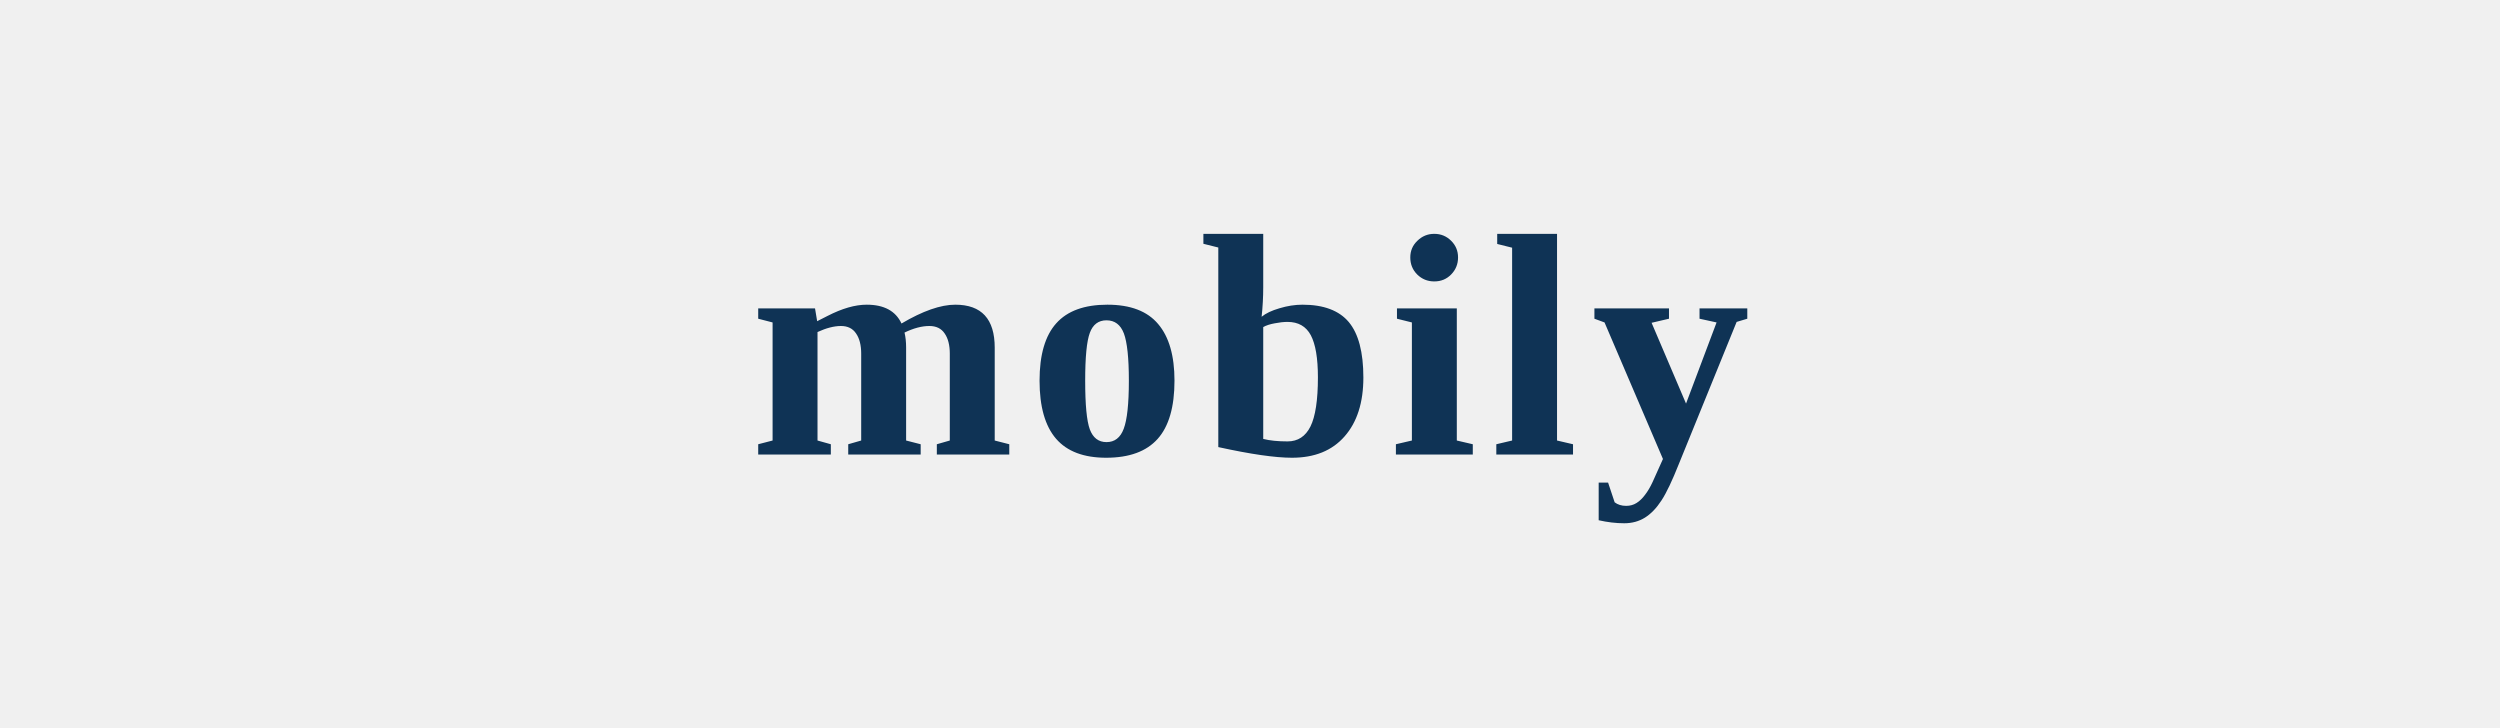
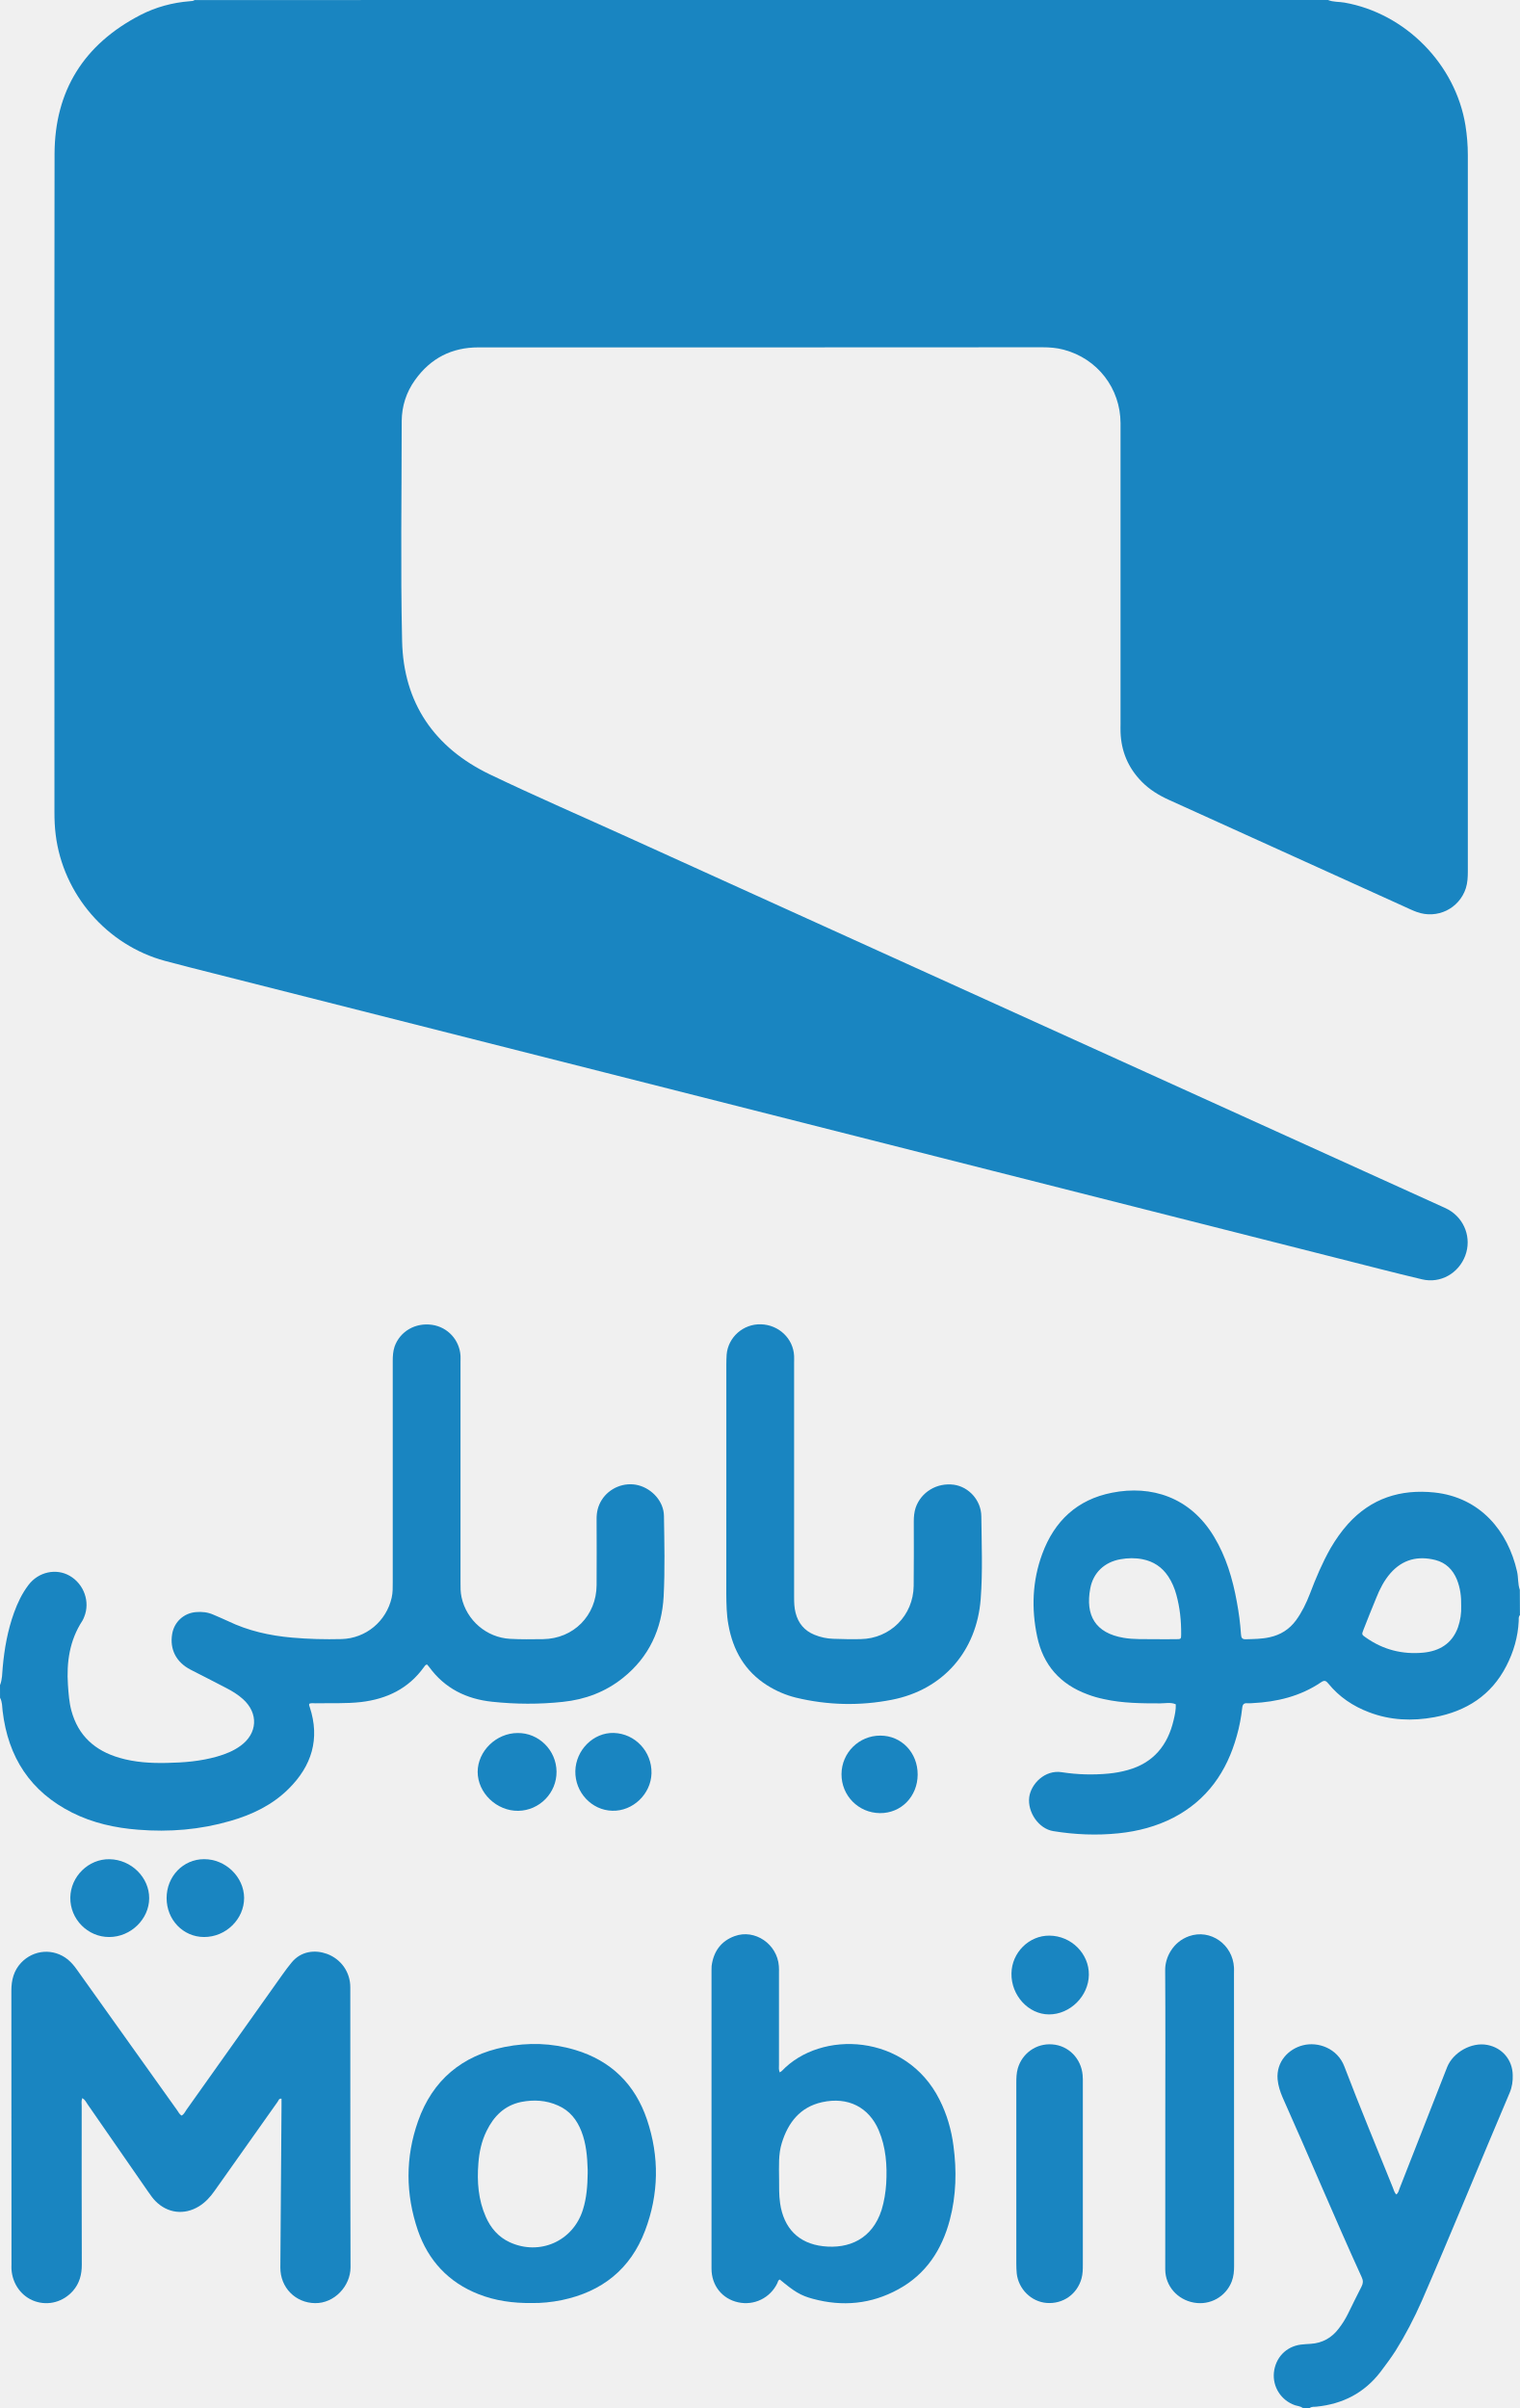
- <svg xmlns="http://www.w3.org/2000/svg" viewBox="0 0 220 64" role="img" aria-label="mobily">
-   <text x="110" y="40" text-anchor="middle" font-family="Georgia, 'Times New Roman', serif" font-size="28" font-weight="700" letter-spacing="0.04em" fill="#0f3355">mobily</text>
+ <svg xmlns="http://www.w3.org/2000/svg" version="1.1" x="0px" y="0px" viewBox="0 0 378.707 600" xml:space="preserve" id="svg17" width="378.707" height="600">
+   <defs id="defs17" />
+   <style type="text/css" id="style1">
+ 	.st0{display:none;}
+ 	.st1{display:inline;}
+ 	.st2{fill:#F7F9FC;}
+ 	.st3{fill:#49A17B;}
+ 	.st4{fill:#7631CD;}
+ 	.st5{fill:#404041;}
+ 	.st6{fill:#510C76;}
+ 	.st7{fill:#15345B;}
+ 	.st8{fill:#120F11;}
+ 	.st9{fill:#6D809B;}
+ 	.st10{fill:#B52025;}
+ 	.st11{fill:#FFFFFF;}
+ 	.st12{fill:#CF2329;}
+ 	.st13{fill:#1D3B60;}
+ 	.st14{opacity:0.6;}
+ 	.st15{clip-path:url(#SVGID_00000158006305986025547890000003807205755198107033_);}
+ 	.st16{clip-path:url(#SVGID_00000006701956586125032340000005325623078548393390_);fill:#5293C9;}
+ 	
+ 		.st17{clip-path:url(#SVGID_00000153678563152218061740000009426234781895763857_);fill:url(#SVGID_00000058575428839737338050000007513005181950150056_);}
+ 	.st18{clip-path:url(#SVGID_00000020367395571078460460000000086731194932024199_);fill:#1D3B60;}
+ 	
+ 		.st19{clip-path:url(#SVGID_00000052806559499999487910000017032203186189753255_);fill:url(#SVGID_00000001661928519904726370000010762813824618682527_);}
+ 	.st20{clip-path:url(#SVGID_00000114066939832225218000000000386500711059633809_);fill:#2D6683;}
+ 	
+ 		.st21{clip-path:url(#SVGID_00000109748492905389128780000000757673795169177006_);fill:url(#SVGID_00000068647127319535356830000003390637730965140381_);}
+ 	.st22{clip-path:url(#SVGID_00000108293071023992412460000007426685076397590701_);fill:#7BADC5;}
+ 	
+ 		.st23{clip-path:url(#SVGID_00000048477958539989139990000001111538497094843819_);fill:url(#SVGID_00000155852695504095675370000012304671458876593069_);}
+ 	.st24{opacity:0.3;}
+ 	.st25{clip-path:url(#SVGID_00000124858238750019309050000012563879516116919184_);}
+ 	.st26{clip-path:url(#SVGID_00000108299566699934232890000015553404835860303533_);fill:#5293C9;}
+ 	
+ 		.st27{clip-path:url(#SVGID_00000059291961905732263330000010106561848453268621_);fill:url(#SVGID_00000129897866535103466660000007565775239339818407_);}
+ 	.st28{clip-path:url(#SVGID_00000040544262466982525710000011646183716170419350_);fill:#1D3B60;}
+ 	
+ 		.st29{clip-path:url(#SVGID_00000170263435899024810440000008477326585355837596_);fill:url(#SVGID_00000060027576029471923340000004483828464881356442_);}
+ 	.st30{clip-path:url(#SVGID_00000072252424986500449600000015725182155110832567_);fill:#2D6683;}
+ 	
+ 		.st31{clip-path:url(#SVGID_00000160165871521885217330000013200974707680370846_);fill:url(#SVGID_00000064335171430803531370000014524093387832938648_);}
+ 	.st32{clip-path:url(#SVGID_00000132089885088186469230000013438885616041619842_);fill:#7BADC5;}
+ 	
+ 		.st33{clip-path:url(#SVGID_00000090258468198243715730000007231654387169473433_);fill:url(#SVGID_00000157994329766448917280000007536170487821795472_);}
+ 	.st34{opacity:0.1;}
+ 	.st35{clip-path:url(#SVGID_00000119116053437372329460000005202808506457772685_);}
+ 	.st36{clip-path:url(#SVGID_00000123416299808711779140000008937920445641027723_);fill:#5293C9;}
+ 	
+ 		.st37{clip-path:url(#SVGID_00000008128639604523501530000005172483999532377496_);fill:url(#SVGID_00000141422319341939375010000010707925378999244431_);}
+ 	.st38{clip-path:url(#SVGID_00000177466364979456208440000010348095980908231074_);fill:#1D3B60;}
+ 	
+ 		.st39{clip-path:url(#SVGID_00000119804673161481291640000006665640443261876373_);fill:url(#SVGID_00000002367651816336805420000001366138992892967871_);}
+ 	.st40{clip-path:url(#SVGID_00000141416709302270655150000009321557832895807414_);fill:#2D6683;}
+ 	
+ 		.st41{clip-path:url(#SVGID_00000101820415800254273130000006852384396788965525_);fill:url(#SVGID_00000016068735059093011990000015965498926007279500_);}
+ 	.st42{clip-path:url(#SVGID_00000089544090019311105610000010256450094045500816_);fill:#7BADC5;}
+ 	
+ 		.st43{clip-path:url(#SVGID_00000000224200297763827370000011011398603944317346_);fill:url(#SVGID_00000121958628255126175990000015732120388832770953_);}
+ 	.st44{fill:#5293C9;}
+ 	.st45{fill:#2D6683;}
+ 	.st46{fill:#7BADC5;}
+ 	.st47{fill:#CE1D5E;}
+ 	.st48{fill:#CE0E2D;}
+ 	.st49{fill:#F1F1F1;}
+ 	.st50{fill:#010101;}
+ 	.st51{fill:#CD9967;}
+ 	.st52{fill:#BB8D5C;}
+ 	.st53{fill:#AE807A;}
+ 	.st54{fill:#AC8079;}
+ 	.st55{fill:#262626;}
+ 	.st56{fill:#80B041;}
+ 	.st57{fill:#1985C1;}
+ 	.st58{fill:#293678;}
+ 	.st59{fill:#1EBBB9;}
+ 	.st60{fill:#333333;}
+ 	.st61{fill:#76519B;}
+ 	.st62{fill:#5F9E81;}
+ 	.st63{fill:#439778;}
+ 	.st64{fill:#304043;}
+ 	.st65{fill:#3F8E8B;}
+ 	.st66{fill:#808081;}
+ 	.st67{fill:none;stroke:#808081;stroke-width:0.384;stroke-miterlimit:10;}
+ 	.st68{fill:#221F20;}
+ 	.st69{fill:#3B8569;}
+ 	.st70{fill:#5F6163;}
+ 	.st71{fill:#A6A8AB;}
+ 	.st72{fill:#8B8072;}
+ 	.st73{fill:#22516F;}
+ 	
+ 		.st74{clip-path:url(#SVGID_00000054254903249965979410000015424279775610950568_);fill:url(#SVGID_00000039097353322216672450000000846153370723517586_);}
+ 	
+ 		.st75{clip-path:url(#SVGID_00000070077119310220485650000015780235541850621070_);fill:url(#SVGID_00000121245882626520635900000004393491997922657159_);}
+ 	.st76{fill:#76777A;}
+ 	.st77{fill:#51B187;}
+ 	
+ 		.st78{clip-path:url(#SVGID_00000110451245438193352980000017151306673643775364_);fill:url(#SVGID_00000090259237794044521620000014972986356602579618_);}
+ 	
+ 		.st79{clip-path:url(#SVGID_00000091011831077041217140000008349380741834667914_);fill:url(#SVGID_00000177473163886604215070000016245231454401404334_);}
+ 	
+ 		.st80{clip-path:url(#SVGID_00000084528651553586244060000003279753336549460658_);fill:url(#SVGID_00000145767839994616738650000012249566442384560039_);}
+ 	
+ 		.st81{clip-path:url(#SVGID_00000034798094208376716040000013983231572486279843_);fill:url(#SVGID_00000127726762893613491850000010057783788229208493_);}
+ 	
+ 		.st82{clip-path:url(#SVGID_00000183211266968869698080000010926886333775903396_);fill:url(#SVGID_00000144309222440505616970000001642209566877257914_);}
+ 	
+ 		.st83{clip-path:url(#SVGID_00000123430063268173816380000012004589602265591436_);fill:url(#SVGID_00000023269561005414568510000016618971613407267719_);}
+ 	
+ 		.st84{clip-path:url(#SVGID_00000170969329951702025590000000117551838327214488_);fill:url(#SVGID_00000034768580657213433730000017276175957514102411_);}
+ 	
+ 		.st85{clip-path:url(#SVGID_00000111168650412996440300000013381017673717402523_);fill:url(#SVGID_00000170967252927932488930000004926786198663772090_);}
+ 	
+ 		.st86{clip-path:url(#SVGID_00000003784467636947251380000013798652135342325938_);fill:url(#SVGID_00000050648878814002677880000000975997797868282792_);}
+ 	
+ 		.st87{clip-path:url(#SVGID_00000123441279778580280190000003371390787906173314_);fill:url(#SVGID_00000183971738931149775130000013707192311156378503_);}
+ 	
+ 		.st88{clip-path:url(#SVGID_00000168839841745857631730000013221267518801442189_);fill:url(#SVGID_00000169515579362397087850000001687270829620593547_);}
+ 	
+ 		.st89{clip-path:url(#SVGID_00000096025554287401953390000005474952542089487802_);fill:url(#SVGID_00000159444713979062243850000011270589363745224636_);}
+ 	
+ 		.st90{clip-path:url(#SVGID_00000157999293462966512300000007522567803075031479_);fill:url(#SVGID_00000044151602152196051980000014218968171931918211_);}
+ 	
+ 		.st91{clip-path:url(#SVGID_00000096746454246791159360000009556243264431428490_);fill:url(#SVGID_00000016768583702191591680000011732979763226115968_);}
+ 	
+ 		.st92{clip-path:url(#SVGID_00000081621432012129746110000000391995538022405297_);fill:url(#SVGID_00000114782643086028363370000018403912305333854610_);}
+ 	
+ 		.st93{clip-path:url(#SVGID_00000066477104269913695530000000918856957560101041_);fill:url(#SVGID_00000160171334193611859290000018223974979314830252_);}
+ 	
+ 		.st94{clip-path:url(#SVGID_00000096753208422255503880000009958412439793297803_);fill:url(#SVGID_00000124879836713920298430000009131452327743567806_);}
+ 	
+ 		.st95{clip-path:url(#SVGID_00000145027417964769592590000002592845380464357551_);fill:url(#SVGID_00000173873527503387452850000014614154880118513811_);}
+ 	
+ 		.st96{clip-path:url(#SVGID_00000088838286929116136870000016645317828204923804_);fill:url(#SVGID_00000000214276652528519930000009537600466245493142_);}
+ 	
+ 		.st97{clip-path:url(#SVGID_00000159442718337787563680000018258182010737802396_);fill:url(#SVGID_00000049205549422269495350000015389207223370508702_);}
+ 	
+ 		.st98{clip-path:url(#SVGID_00000175317773488549405030000009699709549203604380_);fill:url(#SVGID_00000062164596021300268130000015220869952782221475_);}
+ 	
+ 		.st99{clip-path:url(#SVGID_00000010284360557764506280000017365470386536683942_);fill:url(#SVGID_00000042696899528099670700000018155707538338736556_);}
+ 	
+ 		.st100{clip-path:url(#SVGID_00000080188799987693751350000011676422147766745000_);fill:url(#SVGID_00000106121968783356404550000017690799895050165638_);}
+ 	
+ 		.st101{clip-path:url(#SVGID_00000030480469929512941870000002071555562870773695_);fill:url(#SVGID_00000172422075173457139900000006468619420836278205_);}
+ 	
+ 		.st102{clip-path:url(#SVGID_00000082330025419156618360000006363411321256420252_);fill:url(#SVGID_00000129914773242841206360000009283660587016409244_);}
+ 	
+ 		.st103{clip-path:url(#SVGID_00000104697152318374615120000012092316039953735356_);fill:url(#SVGID_00000144299820648459078130000009558860961889271435_);}
+ 	
+ 		.st104{clip-path:url(#SVGID_00000010280141113058812650000000305411135898845611_);fill:url(#SVGID_00000127018598389669445440000004589812352935959942_);}
+ 	
+ 		.st105{clip-path:url(#SVGID_00000118376017965972887260000012099478558041997207_);fill:url(#SVGID_00000150102394898141030230000011171390530769957531_);}
+ 	
+ 		.st106{clip-path:url(#SVGID_00000108289605940697131030000013592707421452875397_);fill:url(#SVGID_00000006677849507100600720000015732949774004680092_);}
+ 	
+ 		.st107{clip-path:url(#SVGID_00000170977062615080679870000010706126691085797507_);fill:url(#SVGID_00000088816067332459333900000010484448982560033699_);}
+ 	
+ 		.st108{clip-path:url(#SVGID_00000023258477545671051560000000404244017831537045_);fill:url(#SVGID_00000169557246223155969400000012609706685891582877_);}
+ 	
+ 		.st109{clip-path:url(#SVGID_00000129885541628669369900000009697595026714507144_);fill:url(#SVGID_00000119818453640283889140000008250524259787977638_);}
+ 	
+ 		.st110{clip-path:url(#SVGID_00000088829403661499389810000014311132602410274981_);fill:url(#SVGID_00000031206111707180455360000001580192508665703329_);}
+ 	
+ 		.st111{clip-path:url(#SVGID_00000035505569868879029700000009499095373015641494_);fill:url(#SVGID_00000049941291026939509320000014328655693542799251_);}
+ 	
+ 		.st112{clip-path:url(#SVGID_00000004519803394631029810000011898298157881126055_);fill:url(#SVGID_00000142860369055857591760000016399216870572014769_);}
+ 	
+ 		.st113{clip-path:url(#SVGID_00000083776474028473657840000010830342583320601012_);fill:url(#SVGID_00000122689973657372084740000000806394235539485874_);}
+ 	
+ 		.st114{clip-path:url(#SVGID_00000074432858799081923510000017495526557444510593_);fill:url(#SVGID_00000078742114943142502350000000783810723574555574_);}
+ 	
+ 		.st115{clip-path:url(#SVGID_00000142861451948272588100000003715283917849193099_);fill:url(#SVGID_00000101789022035338533820000002275506945769105335_);}
+ 	
+ 		.st116{clip-path:url(#SVGID_00000028307577053816998800000008823347740473722802_);fill:url(#SVGID_00000014604678589834386240000009395111382767835557_);}
+ 	
+ 		.st117{clip-path:url(#SVGID_00000098182986015278158020000015179819530590259074_);fill:url(#SVGID_00000058566354108306870260000015421421160473825723_);}
+ 	
+ 		.st118{clip-path:url(#SVGID_00000021082183810621251890000012378115788265696169_);fill:url(#SVGID_00000075873570690143386060000011695181986063667880_);}
+ 	
+ 		.st119{clip-path:url(#SVGID_00000166673682608061436030000009243758096495205029_);fill:url(#SVGID_00000075150866118893169750000007147451394167523766_);}
+ 	
+ 		.st120{clip-path:url(#SVGID_00000001640521330167428780000000091036157859631012_);fill:url(#SVGID_00000007395806314455887500000015091000442383952780_);}
+ 	
+ 		.st121{clip-path:url(#SVGID_00000016054418816606921270000009958002900516638608_);fill:url(#SVGID_00000095332190257355817830000002327550666942371492_);}
+ 	
+ 		.st122{clip-path:url(#SVGID_00000022539188229918886200000007203842504035684507_);fill:url(#SVGID_00000013161516558970593990000007848158617293611664_);}
+ 	
+ 		.st123{clip-path:url(#SVGID_00000121244672163216606610000000275168172907378315_);fill:url(#SVGID_00000024685354571674985280000010201176982510160519_);}
+ 	
+ 		.st124{clip-path:url(#SVGID_00000041995086661829116940000017284613691458971323_);fill:url(#SVGID_00000041997180887694512190000012688940423103916474_);}
+ 	
+ 		.st125{clip-path:url(#SVGID_00000084516985766684668970000005753643146276286857_);fill:url(#SVGID_00000042724715996161283300000003658249843916751752_);}
+ 	
+ 		.st126{clip-path:url(#SVGID_00000090264540984543779330000003357549563912112551_);fill:url(#SVGID_00000089562778462815787320000003094186918300061884_);}
+ 	
+ 		.st127{clip-path:url(#SVGID_00000168835428191553321860000014592518463691441554_);fill:url(#SVGID_00000026134112047622967760000005472153991506085284_);}
+ 	
+ 		.st128{clip-path:url(#SVGID_00000042714061361622428620000005534935854876946111_);fill:url(#SVGID_00000062189295547087381430000010250415633619419033_);}
+ 	
+ 		.st129{clip-path:url(#SVGID_00000131364816315882875190000004159008804489122970_);fill:url(#SVGID_00000116933526530788941240000004477600282948887988_);}
+ 	
+ 		.st130{clip-path:url(#SVGID_00000173151907896159320670000016367227819767507597_);fill:url(#SVGID_00000035521467094154402430000015862131664925262225_);}
+ 	
+ 		.st131{clip-path:url(#SVGID_00000178181039611561716270000016409112370148274335_);fill:url(#SVGID_00000135662392341914852890000001738499599523291065_);}
+ 	.st132{fill:#1B685C;}
+ 	.st133{fill:#646B70;}
+ 	
+ 		.st134{clip-path:url(#SVGID_00000183930676493968776230000003300665397471240098_);fill:url(#SVGID_00000089539806080972336560000001923420404439021241_);}
+ 	
+ 		.st135{clip-path:url(#SVGID_00000088094494116009196740000002395876237595094421_);fill:url(#SVGID_00000031182048703919372920000011404302291004431007_);}
+ 	
+ 		.st136{clip-path:url(#SVGID_00000094598352478289431310000015867789998278916796_);fill:url(#SVGID_00000150065907380137547760000018175560818744092595_);}
+ 	
+ 		.st137{clip-path:url(#SVGID_00000062894194229474861480000009973161603477512630_);fill:url(#SVGID_00000163784584802565000140000017374585622922316706_);}
+ 	
+ 		.st138{clip-path:url(#SVGID_00000166672408167093527210000002503918691407212696_);fill:url(#SVGID_00000058591790007261458290000013134033836884722568_);}
+ 	
+ 		.st139{clip-path:url(#SVGID_00000137826286407255433240000014340250698574008763_);fill:url(#SVGID_00000026850546760750507610000003752401558326378921_);}
+ 	
+ 		.st140{clip-path:url(#SVGID_00000111193005266188139420000006352200041446935178_);fill:url(#SVGID_00000090266168510025744580000010403843008208829366_);}
+ 	
+ 		.st141{clip-path:url(#SVGID_00000006690844467229089070000009508748020473384612_);fill:url(#SVGID_00000026872774863476461450000012119976023911744645_);}
+ 	
+ 		.st142{clip-path:url(#SVGID_00000141451477125461302970000003707527142114228129_);fill:url(#SVGID_00000057829342444599178730000014909415485531704730_);}
+ 	
+ 		.st143{clip-path:url(#SVGID_00000031929032837319027320000005354219343715616940_);fill:url(#SVGID_00000084515921085499446170000016950243987879345068_);}
+ 	
+ 		.st144{clip-path:url(#SVGID_00000009582691838994752630000013253274499782813589_);fill:url(#SVGID_00000083052554454628822020000011568949829505923238_);}
+ 	
+ 		.st145{clip-path:url(#SVGID_00000030483101502840897500000000308616657698862760_);fill:url(#SVGID_00000062193857884098575170000008112208993008586904_);}
+ 	
+ 		.st146{clip-path:url(#SVGID_00000119101596483796021670000004493313739347906224_);fill:url(#SVGID_00000050644357247371436920000015459579077646357656_);}
+ 	
+ 		.st147{clip-path:url(#SVGID_00000015320018519919477270000004048744523248939167_);fill:url(#SVGID_00000037661214005337084820000001231150735562797722_);}
+ 	
+ 		.st148{clip-path:url(#SVGID_00000122708684420688721570000014840860440365873302_);fill:url(#SVGID_00000092421034744460209270000013677349287772651924_);}
+ 	
+ 		.st149{clip-path:url(#SVGID_00000142897270475088720280000014276456186635703980_);fill:url(#SVGID_00000103980647787766078740000003690055521973430461_);}
+ 	
+ 		.st150{clip-path:url(#SVGID_00000178194701404022226650000000139271038550215829_);fill:url(#SVGID_00000154417408278516743990000008675365245282250674_);}
+ 	
+ 		.st151{clip-path:url(#SVGID_00000138538847376041947160000009189504257937077643_);fill:url(#SVGID_00000091703285499216167150000014235932459120932024_);}
+ 	
+ 		.st152{clip-path:url(#SVGID_00000043451857297309901580000017986146203889073564_);fill:url(#SVGID_00000181061104543138146400000000035385686178234799_);}
+ 	
+ 		.st153{clip-path:url(#SVGID_00000101820657546778322090000001525013335344572045_);fill:url(#SVGID_00000083056870646376147010000014916263656326914721_);}
+ 	
+ 		.st154{clip-path:url(#SVGID_00000162349106296067933390000000430149742781673633_);fill:url(#SVGID_00000133503146208482746070000003042453572577991568_);}
+ 	
+ 		.st155{clip-path:url(#SVGID_00000114049058337583730650000015352965520981041537_);fill:url(#SVGID_00000102541408863935408680000005609478211325885868_);}
+ 	
+ 		.st156{clip-path:url(#SVGID_00000069391389949555824620000003043053352633077687_);fill:url(#SVGID_00000080204225596942728880000011168632859733564566_);}
+ 	
+ 		.st157{clip-path:url(#SVGID_00000086689485432448043880000012302175023036119710_);fill:url(#SVGID_00000033341454631924105110000016048569249771011487_);}
+ 	
+ 		.st158{clip-path:url(#SVGID_00000137833263077745266600000006588513741875007623_);fill:url(#SVGID_00000047020932350497053870000009817010089686423426_);}
+ 	
+ 		.st159{clip-path:url(#SVGID_00000070841016055686331700000011984187992181248420_);fill:url(#SVGID_00000120519112412539547470000010758608898190060219_);}
+ 	
+ 		.st160{clip-path:url(#SVGID_00000098911799612977170360000008409660805934865061_);fill:url(#SVGID_00000111891203513616207520000017173965792406754727_);}
+ 	
+ 		.st161{clip-path:url(#SVGID_00000006681676823705024670000007309174221141759640_);fill:url(#SVGID_00000015328894985907110160000001658673143029565117_);}
+ 	
+ 		.st162{clip-path:url(#SVGID_00000090992393113027018680000013108545060210559127_);fill:url(#SVGID_00000080206959837732530680000010429486058683545251_);}
+ 	
+ 		.st163{clip-path:url(#SVGID_00000047782660349813940270000009109823779213332628_);fill:url(#SVGID_00000034783142684746756760000003764781306700539071_);}
+ 	
+ 		.st164{clip-path:url(#SVGID_00000119107323976227336890000007492503670403482258_);fill:url(#SVGID_00000016758151260760879250000017994292874554981012_);}
+ 	
+ 		.st165{clip-path:url(#SVGID_00000128463210379747688700000012981909866747518081_);fill:url(#SVGID_00000149340843147210196530000009060987735555272849_);}
+ 	
+ 		.st166{clip-path:url(#SVGID_00000097470182529045875550000002862535492277082296_);fill:url(#SVGID_00000181077583372638234950000012367268834762275239_);}
+ 	
+ 		.st167{clip-path:url(#SVGID_00000135686752839710289260000015079752985018700417_);fill:url(#SVGID_00000091735286294435122250000012802502858428848795_);}
+ 	
+ 		.st168{clip-path:url(#SVGID_00000032631231010912108880000000780214091512466608_);fill:url(#SVGID_00000150067990766858406010000009216434227527676842_);}
+ 	
+ 		.st169{clip-path:url(#SVGID_00000139278215047990917180000015183150415438443671_);fill:url(#SVGID_00000147191317223151153890000015912422226944251814_);}
+ 	
+ 		.st170{clip-path:url(#SVGID_00000121963660831155387050000008068887733698243735_);fill:url(#SVGID_00000157265950759183820200000005749486830766312620_);}
+ 	
+ 		.st171{clip-path:url(#SVGID_00000178178924147475600890000005157653633526768012_);fill:url(#SVGID_00000067220461172495293720000017746987480081134239_);}
+ 	
+ 		.st172{clip-path:url(#SVGID_00000031915870128246232370000011565200528788438410_);fill:url(#SVGID_00000050641646362352793310000008131917367629608850_);}
+ 	
+ 		.st173{clip-path:url(#SVGID_00000110468185458435871650000012167351856569946300_);fill:url(#SVGID_00000182522918474063544060000002339420318580292276_);}
+ 	
+ 		.st174{clip-path:url(#SVGID_00000117659676405779128610000017550421452027424693_);fill:url(#SVGID_00000183210993537042086210000008334693837193851540_);}
+ 	
+ 		.st175{clip-path:url(#SVGID_00000005960611117026276650000017980390682765209018_);fill:url(#SVGID_00000109017371758879897810000010019945567832571829_);}
+ 	
+ 		.st176{clip-path:url(#SVGID_00000031183658557665860490000000707696979786413729_);fill:url(#SVGID_00000018196814088788880390000014399990516959223702_);}
+ 	
+ 		.st177{clip-path:url(#SVGID_00000098909852380338879170000004513631495063579531_);fill:url(#SVGID_00000103247902233937873570000008880858880304321187_);}
+ 	
+ 		.st178{clip-path:url(#SVGID_00000057841344260358106410000006424809410638165691_);fill:url(#SVGID_00000018223496855546589980000009702022292100050849_);}
+ 	
+ 		.st179{clip-path:url(#SVGID_00000098218844705395602990000007511691191865042315_);fill:url(#SVGID_00000165923442196363230400000010385905303380048296_);}
+ 	
+ 		.st180{clip-path:url(#SVGID_00000043446315604169853600000012622526286588105610_);fill:url(#SVGID_00000005226619468332377470000003504702275797143438_);}
+ 	
+ 		.st181{clip-path:url(#SVGID_00000163064060166431721690000014923288190971008388_);fill:url(#SVGID_00000052821318546546906640000001762850825279775124_);}
+ 	
+ 		.st182{clip-path:url(#SVGID_00000045597744883233034000000012573500061802424986_);fill:url(#SVGID_00000040556697104727363240000016679800818761870742_);}
+ 	
+ 		.st183{clip-path:url(#SVGID_00000131334361789720143910000007858760634052582567_);fill:url(#SVGID_00000093879050967176635110000012488299798857964673_);}
+ 	
+ 		.st184{clip-path:url(#SVGID_00000183953006254562714110000017863168893393426869_);fill:url(#SVGID_00000089567408154428967570000005487553176111523993_);}
+ 	
+ 		.st185{clip-path:url(#SVGID_00000109031282179749850890000008590764292886608312_);fill:url(#SVGID_00000173882711007317268720000010924811740316941246_);}
+ 	
+ 		.st186{clip-path:url(#SVGID_00000016033077342961503720000014180125455041584263_);fill:url(#SVGID_00000052804569800266820390000011905505576628452737_);}
+ 	
+ 		.st187{clip-path:url(#SVGID_00000167371630202815931660000001939816649596661131_);fill:url(#SVGID_00000144329041655758329560000002793598060680719492_);}
+ 	.st188{fill:#556273;}
+ 	.st189{fill:#4DA656;}
+ 	.st190{fill:#6EBB9C;}
+ 	.st191{fill:#469694;}
+ 	.st192{fill:#95C46E;}
+ 	.st193{fill:#8FA3D0;}
+ 	.st194{fill:#6163A6;}
+ 	.st195{fill:#005C82;}
+ 	.st196{fill:#1FAC80;}
+ 	.st197{fill:#2C2E6C;}
+ 	.st198{clip-path:url(#SVGID_00000089575994994555924100000005318715717122770107_);}
+ 	.st199{clip-path:url(#SVGID_00000067920355010350212920000006728983785381183899_);}
+ 	.st200{clip-path:url(#SVGID_00000151521170627558548890000014413531187532894897_);}
+ 	.st201{clip-path:url(#SVGID_00000088844724199252835850000004566426009346053250_);}
+ 	.st202{clip-path:url(#SVGID_00000007405978994563653990000011043711432835302021_);}
+ 	.st203{clip-path:url(#SVGID_00000008830088840495459870000008190917313950488988_);}
+ 	.st204{clip-path:url(#SVGID_00000013154656475729507320000010840520967037766038_);}
+ 	.st205{clip-path:url(#SVGID_00000000206649137357906090000008061323365418428053_);}
+ 	.st206{fill:#383838;}
+ 	.st207{clip-path:url(#SVGID_00000139292936513031086590000000428663688034452393_);fill:#383838;}
+ 	.st208{clip-path:url(#SVGID_00000069393757788831495570000015635884760407237017_);}
+ 	.st209{fill:#231F20;}
+ 	.st210{fill:#BABDBB;}
+ 	.st211{fill:#6EB0DE;}
+ 	.st212{fill:#77807C;}
+ 	.st213{fill:#4D4E4E;}
+ 	.st214{fill:#53AB73;}
+ 	.st215{fill:#408FA6;}
+ 	.st216{fill:#3D8AA8;}
+ 	.st217{fill:#3C83AA;}
+ 	.st218{fill:#3A81AB;}
+ 	.st219{fill:#387FAC;}
+ 	.st220{fill:#387EAE;}
+ 	.st221{fill:#416689;}
+ 	.st222{fill:#58B3AC;}
+ 	.st223{fill:#A42F35;}
+ 	.st224{fill:#4E5052;}
+ 	.st225{fill:#8ABD57;}
+ 	.st226{fill:#1E1E1E;}
+ 	.st227{fill:#494949;}
+ 	.st228{fill:url(#SVGID_00000147909451245145050560000009187510394055672462_);}
+ 	.st229{fill:#1D1D1B;}
+ 	.st230{fill:#49A057;}
+ 	.st231{fill:#D74A57;}
+ 	.st232{fill:#3A7CBB;}
+ 	.st233{fill:#F2BA56;}
+ 	.st234{fill:#480986;}
+ 	.st235{fill:#EB4B62;}
+ 	.st236{fill:url(#SVGID_00000050620596315942203530000007988330365735377284_);}
+ 	.st237{fill:url(#SVGID_00000161625959704783197730000009747496597208253090_);}
+ 	.st238{fill:url(#SVGID_00000063608361124624150680000002016479008011712396_);}
+ 	.st239{fill:url(#SVGID_00000070834651304385560170000002722927332424247485_);}
+ 	.st240{fill:url(#SVGID_00000044885151337363070650000010559400029951179923_);}
+ 	.st241{fill:url(#SVGID_00000170238097059731664570000001675371815576786608_);}
+ 	.st242{fill:url(#SVGID_00000022557291346505223030000006071690936629436068_);}
+ 	.st243{fill:#2E2566;}
+ 	.st244{fill:url(#SVGID_00000082364221913214189660000008131283464133846426_);}
+ 	.st245{fill:url(#SVGID_00000106854916113807853150000005754270486325912253_);}
+ 	.st246{fill:url(#SVGID_00000080188241394395365490000003329935229803566757_);}
+ 	.st247{fill:url(#SVGID_00000119803190520413721840000013509202148734930581_);}
+ 	.st248{opacity:0.7;fill:url(#SVGID_00000142147696463033966110000001364951612999439522_);enable-background:new    ;}
+ 	.st249{fill:url(#SVGID_00000145744014200458828180000001578082221094405767_);}
+ 	.st250{fill:url(#SVGID_00000130638355897251577550000011455154285552511880_);}
+ 	.st251{opacity:0.3;fill:url(#SVGID_00000088812269727530901480000006080666208333323137_);enable-background:new    ;}
+ 	.st252{fill:url(#SVGID_00000103964465951514287120000000366153902950110654_);}
+ 	.st253{fill:url(#SVGID_00000158011848876300247060000012183233438074482359_);}
+ 	.st254{fill:url(#SVGID_00000010295097172915554940000013552102276033878453_);}
+ 	.st255{fill:#808080;}
+ 	.st256{fill:url(#SVGID_00000150078930056737812930000018170597788567401109_);}
+ 	.st257{fill:url(#SVGID_00000011733366653745571340000005465546804026053788_);}
+ 	.st258{fill:url(#SVGID_00000010274130477064656800000012298496047944693151_);}
+ 	.st259{fill:url(#SVGID_00000095324498307059813780000004867210247187705262_);}
+ 	.st260{fill:url(#SVGID_00000026124723833182818490000002622610173263030965_);}
+ 	.st261{fill:url(#SVGID_00000106128081589894654360000010224301638112915328_);}
+ 	.st262{fill:url(#SVGID_00000065071147736373115420000003987854358648896150_);}
+ 	.st263{fill:#101460;}
+ 	.st264{fill:#480985;}
+ 	.st265{fill:#EA4B62;}
+ 	.st266{fill:#234899;}
+ 	.st267{fill:#224E9C;}
+ 	.st268{fill:#2355A1;}
+ 	.st269{fill:#2860A9;}
+ 	.st270{fill:#808184;}
+ 	.st271{fill:#224F9D;}
+ 	.st272{fill:#243974;}
+ 	.st273{fill:#215183;}
+ 	.st274{fill:#9F9067;}
+ 	.st275{fill:#09653D;}
+ 	.st276{opacity:0.77;}
+ 	.st277{opacity:0.51;fill:#9F9067;}
+ 	.st278{opacity:0.83;fill:#9F9067;}
+ 	.st279{opacity:0.77;fill:#9F9067;}
+ 	.st280{opacity:0.67;fill:#9F9067;}
+ 	.st281{fill:url(#SVGID_00000075852562425336175110000013481552893213023413_);}
+ 	.st282{fill:#686868;}
+ 	.st283{clip-path:url(#SVGID_00000078752695296876152840000008664259382503928219_);}
+ 	.st284{fill:#C43C4B;}
+ 	.st285{fill:#2E4DBC;}
+ 	.st286{fill:#445275;}
+ 	.st287{fill:#A66B9D;}
+ 	.st288{fill:#BE4933;}
+ 	.st289{fill:#5D4D87;}
+ 	.st290{fill:#D97060;}
+ 	.st291{fill:#D1A742;}
+ 	.st292{fill:#3B857E;}
+ 	.st293{fill:#6CE7AE;}
+ 	.st294{fill-rule:evenodd;clip-rule:evenodd;}
+ 	.st295{fill:#BA271A;}
+ 	.st296{fill:#3A8364;}
+ 	.st297{fill:#8A7830;}
+ 	.st298{fill:url(#Path_70_00000138538935393655792790000016673384884104890291_);}
+ 	.st299{fill:url(#Path_71_00000076582881758300881730000013474977501784068482_);}
+ 	.st300{fill:url(#Path_72_00000022561429044127530190000007827847624899222160_);}
+ 	.st301{fill:url(#Path_73_00000015316860879496534280000018151754177562521734_);}
+ 	.st302{fill:url(#Path_74_00000112631644702912299130000006352061561291294634_);}
+ 	.st303{fill:url(#Path_75_00000026157170028870928090000011461425005569267111_);}
+ 	.st304{fill:url(#Path_76_00000054959723606185989710000010953084930354366354_);}
+ 	.st305{fill:url(#Path_77_00000008844129501919703750000000115217296668042130_);}
+ 	.st306{fill:url(#Path_78_00000168824257135509829410000007137782486339632055_);}
+ 	.st307{fill:url(#Path_79_00000073707575591848396990000001062031179105516169_);}
+ 	.st308{fill:url(#Path_80_00000102520337035521011560000009789362052975600063_);}
+ 	.st309{fill:url(#Path_81_00000063608226657553161950000011071847662859868826_);}
+ 	.st310{fill:url(#Path_82_00000064318493200935059430000005566478490762952088_);}
+ 	.st311{fill:url(#Path_83_00000002373818217303842730000008715951488210633141_);}
+ 	.st312{fill:url(#Path_84_00000156588939855813764090000014156976522255748767_);}
+ 	.st313{fill:url(#Path_85_00000131351468657007608010000016375889639454033323_);}
+ 	.st314{fill:url(#Path_86_00000146480396939885416200000013707586439018437004_);}
+ 	.st315{fill:url(#Path_87_00000107565309771095676950000001363254199748320170_);}
+ 	.st316{fill:url(#Path_88_00000179620745785435722990000005312296457040421515_);}
+ 	.st317{fill:url(#Path_89_00000027601663543999743880000005627249277465699996_);}
+ 	.st318{fill:url(#Path_90_00000105386399193126130400000012372982494996621226_);}
+ 	.st319{fill:url(#Path_91_00000106105628944118098870000015563287671815131778_);}
+ 	.st320{fill:url(#Path_92_00000099657502343030713050000010637245186109439162_);}
+ 	.st321{fill:url(#Path_93_00000121261551366876830950000016998387401849535155_);}
+ 	.st322{fill:url(#Path_94_00000039827278108817373580000016091910756441282746_);}
+ 	.st323{fill:url(#Path_95_00000171715542568492532240000018310404821544594089_);}
+ 	.st324{fill:url(#Path_96_00000072968022091281867060000004374096309467480508_);}
+ 	.st325{fill:url(#Path_97_00000049931152640944922510000001987758364364602269_);}
+ 	.st326{fill:url(#Path_98_00000063611845359547784570000003599847371783835818_);}
+ 	.st327{fill:url(#Path_99_00000129169283764717260010000017226984128459717541_);}
+ 	.st328{fill:url(#Path_100_00000065760494291853459160000017177013482148608141_);}
+ 	.st329{fill:#808082;}
+ 	.st330{fill:#53A46F;}
+ 	.st331{fill:#C6834D;}
+ 	.st332{fill:#20507E;}
+ 	.st333{fill:#E4963F;}
+ 	.st334{fill:#1C474C;}
+ 	.st335{fill:#D3B286;}
+ 	.st336{fill:#131E87;}
+ 	.st337{fill:#357AB4;}
+ 	.st338{fill:#0F1F88;}
+ 	.st339{fill:#2F2C6B;}
+ 	.st340{fill:#5DB2BC;}
+ 	.st341{fill:#26245D;}
+ 	.st342{fill:#DA9061;}
+ 	.st343{fill:#232750;}
+ 	.st344{fill:url(#Path_429_00000183221291465788763360000017997590857186741660_);}
+ 	.st345{filter:url(#Adobe_OpacityMaskFilter);}
+ 	.st346{fill-rule:evenodd;clip-rule:evenodd;fill:#FFFFFF;}
+ 	.st347{mask:url(#mask-2_00000181778887308529790200000000831507762023491979_);fill-rule:evenodd;clip-rule:evenodd;fill:#245870;}
+ 	.st348{filter:url(#Adobe_OpacityMaskFilter_00000160886350890958271050000011601306515634451126_);}
+ 	.st349{mask:url(#mask-2_00000000207326656208497480000003303022884949798805_);fill-rule:evenodd;clip-rule:evenodd;fill:#245870;}
+ 	.st350{filter:url(#Adobe_OpacityMaskFilter_00000011029306300453172530000003840943107920529336_);}
+ 	.st351{mask:url(#mask-2_00000065785558703536194710000007734681589678738564_);fill-rule:evenodd;clip-rule:evenodd;fill:#245870;}
+ 	.st352{filter:url(#Adobe_OpacityMaskFilter_00000080886819679194777010000001564147474941291908_);}
+ 	.st353{mask:url(#mask-2_00000088815109359673616440000012657192332974893215_);fill-rule:evenodd;clip-rule:evenodd;fill:#245870;}
+ 	.st354{filter:url(#Adobe_OpacityMaskFilter_00000065773769044430446060000002432363255899313835_);}
+ 	.st355{mask:url(#mask-2_00000041975301509416525360000006506499995822959531_);fill-rule:evenodd;clip-rule:evenodd;fill:#245870;}
+ 	.st356{filter:url(#Adobe_OpacityMaskFilter_00000075148024266786269940000006032396295758033308_);}
+ 	.st357{mask:url(#mask-2_00000158750128845762389130000005294071396432734107_);fill-rule:evenodd;clip-rule:evenodd;fill:#245870;}
+ 	.st358{fill-rule:evenodd;clip-rule:evenodd;fill:#245870;}
+ 	.st359{fill-rule:evenodd;clip-rule:evenodd;fill:url(#path-4_00000128465556389353300480000004371717979551902352_);}
+ </style>
+   <g id="Layer_2" transform="matrix(0.9374853,0,0,0.9374853,-279.3894,-168.7474)">
+     <g id="g17">
+       <path class="st57" d="m 650.97,180 c 1.39,0.58 2.92,0.44 4.36,0.69 16.18,2.84 29.52,16.35 32.16,32.61 0.42,2.64 0.64,5.28 0.64,7.95 0,63.41 0,126.82 0,190.24 0,1.56 -0.06,3.11 -0.53,4.59 -1.78,5.45 -7.64,8.28 -13.04,6.31 -1.17,-0.42 -2.28,-0.97 -3.39,-1.47 -20.82,-9.45 -41.64,-18.9 -62.49,-28.33 -2.7,-1.22 -5.14,-2.72 -7.23,-4.84 -3.59,-3.67 -5.45,-8.06 -5.62,-13.18 -0.03,-0.75 0,-1.5 0,-2.25 0,-26.6 0,-53.21 0,-79.84 -0.03,-9.28 -6.14,-17.18 -15.12,-19.54 -1.86,-0.5 -3.75,-0.64 -5.7,-0.64 -23.96,0.03 -47.9,0.03 -71.84,0.03 -26.02,0 -52.01,0 -78.01,0 -7.09,0 -12.7,2.89 -16.82,8.65 -2.34,3.25 -3.53,6.95 -3.56,10.98 0,19.46 -0.33,38.95 0.11,58.44 0.36,16.43 8.59,28.36 23.35,35.44 12.12,5.81 24.46,11.15 36.7,16.71 72.03,32.66 144.03,65.33 216.03,98 0.7,0.31 1.36,0.61 2.03,0.97 4.31,2.47 6.17,7.59 4.45,12.2 -1.75,4.7 -6.59,7.48 -11.48,6.31 -7.73,-1.83 -15.4,-3.84 -23.1,-5.78 -30.19,-7.65 -60.41,-15.32 -90.63,-22.96 -34.47,-8.76 -68.94,-17.49 -103.42,-26.22 -34.64,-8.79 -69.31,-17.57 -103.94,-26.33 -4.34,-1.11 -8.67,-2.17 -12.98,-3.34 -15.48,-4.17 -27.13,-17.68 -29.08,-33.55 -0.25,-1.97 -0.33,-3.95 -0.33,-5.92 0,-58.32 -0.06,-116.65 0.03,-174.97 0.03,-16.87 7.84,-29.22 22.82,-36.97 4.11,-2.11 8.53,-3.31 13.18,-3.67 0.42,-0.03 0.86,-0.03 1.22,-0.31" id="path2" />
+       <path class="st57" d="m 298.02,627.89 c 0.61,-1.5 0.58,-3.14 0.72,-4.73 0.44,-4.95 1.31,-9.81 3,-14.51 0.95,-2.64 2.14,-5.14 3.86,-7.4 2.64,-3.48 7.34,-4.5 10.95,-2.42 3.81,2.2 5.48,6.95 3.84,10.93 -0.14,0.36 -0.28,0.69 -0.47,1 -3.42,5.23 -4.25,11.04 -3.84,17.12 0.17,2.28 0.31,4.56 0.92,6.81 1.81,6.67 6.28,10.62 12.76,12.51 4.11,1.2 8.31,1.45 12.54,1.36 4.53,-0.08 9.04,-0.44 13.43,-1.7 2.22,-0.64 4.34,-1.47 6.23,-2.86 4.53,-3.28 4.81,-8.65 0.64,-12.4 -1.33,-1.2 -2.86,-2.14 -4.48,-2.97 -3.11,-1.64 -6.28,-3.22 -9.42,-4.84 -3.84,-1.97 -5.62,-5.42 -4.92,-9.51 0.53,-3.2 3.11,-5.56 6.34,-5.81 1.58,-0.14 3.11,0.03 4.56,0.67 1.31,0.56 2.61,1.11 3.92,1.72 5.37,2.59 11.06,3.86 16.99,4.39 4.39,0.39 8.81,0.5 13.21,0.39 6.5,-0.19 11.9,-4.73 13.32,-11.01 0.31,-1.36 0.28,-2.72 0.28,-4.09 0,-19.6 0,-39.2 0,-58.83 0,-1.31 0.08,-2.59 0.5,-3.84 1.45,-4.03 5.53,-6.39 9.95,-5.75 4.17,0.61 7.28,4 7.56,8.2 0.03,0.56 0,1.11 0,1.67 0,19.49 0,38.98 0,58.46 0,1.36 -0.03,2.72 0.28,4.09 1.33,6.12 6.64,10.7 12.9,11.04 2.92,0.17 5.84,0.11 8.76,0.08 8.09,-0.11 14.18,-6.26 14.23,-14.34 0.03,-5.84 0.03,-11.68 0,-17.51 -0.03,-1.84 0.36,-3.56 1.36,-5.14 2.03,-3.22 6,-4.84 9.7,-3.92 3.75,0.97 6.78,4.34 6.84,8.15 0.11,7.12 0.28,14.29 -0.08,21.38 -0.47,8.67 -3.86,16.12 -10.79,21.66 -4.67,3.75 -10.09,5.78 -16.01,6.39 -6.26,0.67 -12.51,0.64 -18.77,-0.03 -6.84,-0.72 -12.59,-3.53 -16.74,-9.23 -0.19,-0.25 -0.39,-0.47 -0.56,-0.67 -0.5,0.06 -0.64,0.44 -0.86,0.72 -4.11,5.7 -9.84,8.45 -16.71,9.26 -4.03,0.45 -8.06,0.25 -12.09,0.33 -0.56,0 -1.11,-0.11 -1.64,0.11 -0.14,0.33 0,0.61 0.11,0.89 2.78,8.45 0.53,15.65 -5.62,21.74 -4.34,4.31 -9.7,6.87 -15.48,8.53 -8.01,2.33 -16.21,3 -24.49,2.33 -6.12,-0.47 -12.04,-1.78 -17.54,-4.53 -11.12,-5.59 -17.04,-14.73 -18.49,-26.99 -0.14,-1.2 -0.08,-2.45 -0.69,-3.56" id="path3" />
+       <g id="g4">
+         <path class="st57" d="m 604.35,615.67 c 2.39,0 4.31,0.03 6.23,0 1.33,0 1.36,-0.03 1.36,-1.31 0.03,-3.56 -0.33,-7.06 -1.28,-10.51 -0.47,-1.72 -1.17,-3.39 -2.17,-4.89 -1.64,-2.45 -3.89,-3.95 -6.78,-4.53 -1.95,-0.39 -3.95,-0.36 -5.92,0 -4.23,0.75 -7.23,3.56 -8.01,7.76 -1.33,7.12 1.31,11.84 8.87,13.12 2.72,0.47 5.44,0.3 7.7,0.36 m 82.01,-8.84 c 0.06,-2.5 -0.25,-4.81 -1.14,-7.03 -1.08,-2.61 -2.92,-4.45 -5.7,-5.17 -4.64,-1.17 -8.7,-0.19 -11.95,3.5 -1.7,1.95 -2.84,4.2 -3.78,6.56 -1.17,2.81 -2.28,5.62 -3.39,8.45 -0.5,1.28 -0.5,1.31 0.61,2.08 4.59,3.25 9.73,4.56 15.29,4.03 4.31,-0.42 7.65,-2.42 9.2,-6.7 0.66,-1.89 0.94,-3.83 0.86,-5.72 m 15.62,2.44 c -0.44,0.44 -0.31,1.06 -0.33,1.58 -0.2,4.23 -1.36,8.2 -3.28,11.93 -4,7.81 -10.65,12.04 -19.1,13.62 -5.89,1.08 -11.73,0.86 -17.4,-1.31 -4.25,-1.61 -7.92,-4.06 -10.81,-7.62 -0.61,-0.75 -1.03,-0.97 -1.92,-0.36 -5.5,3.73 -11.7,5.23 -18.27,5.56 -0.42,0.03 -0.86,0.06 -1.31,0.03 -0.89,-0.08 -1.28,0.22 -1.39,1.2 -0.28,2.53 -0.75,5.03 -1.45,7.48 -2.64,9.51 -7.87,17.04 -16.79,21.71 -4.59,2.36 -9.48,3.64 -14.57,4.17 -5.84,0.61 -11.65,0.36 -17.43,-0.58 -3.86,-0.64 -6.87,-5.03 -6.37,-9.01 0.45,-3.5 4.14,-7.37 8.67,-6.64 4.14,0.64 8.26,0.75 12.43,0.36 1.72,-0.17 3.45,-0.47 5.12,-0.95 6.78,-1.89 10.59,-6.56 12.15,-13.23 0.33,-1.39 0.64,-2.78 0.58,-4.23 -1.33,-0.61 -2.78,-0.25 -4.17,-0.25 -4.98,0 -9.92,-0.03 -14.82,-1.11 -1.5,-0.31 -3,-0.72 -4.45,-1.28 -7.28,-2.67 -11.82,-7.81 -13.4,-15.37 -1.58,-7.45 -1.28,-14.85 1.36,-21.99 3.22,-8.73 9.29,-14.43 18.54,-16.24 10.43,-2.06 20.77,1.14 27.1,11.68 3.22,5.34 4.95,11.2 6.06,17.29 0.53,2.86 0.92,5.75 1.11,8.65 0.06,0.92 0.28,1.36 1.28,1.33 2.11,-0.06 4.23,-0.06 6.31,-0.53 2.89,-0.61 5.25,-2.09 7.03,-4.5 1.58,-2.17 2.73,-4.56 3.7,-7.06 1.58,-4.17 3.31,-8.28 5.53,-12.18 1.33,-2.25 2.81,-4.39 4.56,-6.34 6.17,-6.87 14.01,-9.34 22.99,-8.4 12.29,1.31 19.57,10.37 21.96,20.96 0.39,1.64 0.17,3.34 0.75,4.92" id="path4" />
+       </g>
+       <path class="st57" d="m 491.06,574.66 c 0,-10.68 0,-21.35 0,-32.03 0,-0.86 0.03,-1.72 0.08,-2.59 0.39,-4.64 4.42,-8.2 9.12,-8.06 4.75,0.14 8.59,3.78 8.81,8.4 0.03,0.61 0,1.25 0,1.86 0,20.71 0,41.45 0,62.16 0,1.45 0.03,2.86 0.39,4.25 0.7,2.78 2.34,4.75 5,5.84 1.61,0.67 3.31,1.03 5.06,1.08 2.42,0.08 4.84,0.14 7.26,0.08 7.84,-0.14 13.98,-6.28 14.07,-14.15 0.08,-5.7 0.03,-11.43 0.03,-17.12 0,-1.25 0.11,-2.47 0.5,-3.67 1.45,-4.17 5.67,-6.7 10.17,-6.09 3.95,0.56 7.26,4.14 7.28,8.45 0.08,7.31 0.39,14.65 -0.17,21.93 -1.06,13.82 -9.95,24.1 -23.6,26.77 -8.48,1.67 -17.04,1.47 -25.49,-0.56 -2.72,-0.67 -5.28,-1.78 -7.67,-3.28 -5.92,-3.75 -9.09,-9.31 -10.29,-16.1 -0.5,-2.7 -0.53,-5.42 -0.56,-8.15 0.01,-9.67 0.01,-19.34 0.01,-29.02" id="path5" />
+       <path class="st57" d="m 337.67,684.54 c -0.03,5.56 -4.92,10.29 -10.62,10.29 -5.7,0.03 -10.43,-4.75 -10.34,-10.48 0.06,-5.62 4.86,-10.31 10.43,-10.2 5.75,0.1 10.56,4.83 10.53,10.39" id="path6" />
+       <path class="st57" d="m 445.93,650.86 c 0.06,5.67 -4.53,10.34 -10.17,10.43 -5.73,0.08 -10.79,-4.75 -10.79,-10.37 0.03,-5.51 4.92,-10.29 10.62,-10.31 5.62,-0.07 10.29,4.58 10.34,10.25" id="path7" />
+       <path class="st57" d="m 342.3,684.48 c 0,-5.75 4.39,-10.34 9.95,-10.34 5.7,-0.03 10.59,4.7 10.65,10.26 0.03,5.67 -4.86,10.45 -10.65,10.43 -5.56,-0.01 -9.95,-4.59 -9.95,-10.35" id="path8" />
+       <path class="st57" d="m 541.91,651.67 c -0.03,5.81 -4.39,10.29 -10.04,10.23 -5.7,-0.06 -10.23,-4.64 -10.2,-10.37 0.03,-5.67 4.64,-10.26 10.34,-10.23 5.59,0 9.93,4.53 9.9,10.37" id="path9" />
+       <path class="st57" d="m 450.93,650.74 c 0.11,-5.62 4.81,-10.29 10.2,-10.15 5.7,0.17 10.17,4.95 10.04,10.73 -0.14,5.5 -4.95,10.12 -10.43,9.95 -5.47,-0.13 -9.92,-4.89 -9.81,-10.53" id="path10" />
+       <g id="g11">
+         <path class="st57" d="m 644.27,820 c -0.61,-0.47 -1.39,-0.5 -2.06,-0.72 -3.7,-1.28 -6,-4.86 -5.62,-8.7 0.42,-3.95 3.22,-6.89 7.14,-7.42 0.86,-0.11 1.72,-0.14 2.59,-0.2 3.17,-0.19 5.67,-1.61 7.56,-4.14 0.92,-1.2 1.7,-2.45 2.36,-3.78 1.22,-2.45 2.39,-4.89 3.64,-7.31 0.44,-0.86 0.47,-1.56 0.06,-2.45 -7.23,-15.85 -13.93,-31.94 -21.04,-47.82 -0.67,-1.56 -1.17,-3.11 -1.33,-4.81 -0.39,-4.73 2.95,-8.09 6.73,-9.04 4,-1.03 9.17,0.78 11.01,5.62 4.11,10.76 8.53,21.41 12.84,32.08 0.28,0.67 0.42,1.39 0.95,1.95 0.61,-0.42 0.67,-1.06 0.89,-1.61 4.2,-10.73 8.42,-21.46 12.62,-32.19 1.58,-4 6.53,-6.76 10.7,-5.95 3.95,0.75 6.67,3.95 6.75,7.98 0.06,1.61 -0.17,3.22 -0.81,4.73 -7.84,18.43 -15.37,36.97 -23.35,55.32 -2.03,4.59 -4.34,9.06 -7.01,13.32 -1.25,1.92 -2.61,3.75 -4,5.59 -4.31,5.59 -10.04,8.51 -16.99,9.2 -0.58,0.08 -1.25,-0.08 -1.78,0.36" id="path11" />
+       </g>
+       <path class="st57" d="m 346.28,742.29 c 0.64,-0.33 0.92,-1 1.31,-1.56 8.51,-11.98 17.01,-23.96 25.52,-35.95 0.75,-1.08 1.56,-2.11 2.36,-3.11 2.53,-3.14 6.28,-3.5 9.45,-2.36 3.75,1.39 6.2,4.84 6.2,8.87 0.03,24.82 -0.03,49.62 0.06,74.45 0,4.92 -4.25,9.59 -9.45,9.51 -5.2,-0.08 -9.23,-4.14 -9.2,-9.48 0.08,-14.34 0.19,-28.66 0.31,-43.01 0,-0.61 0,-1.22 0,-1.84 -0.67,-0.14 -0.78,0.42 -0.97,0.72 -5.64,7.95 -11.26,15.9 -16.88,23.85 -1.11,1.58 -2.42,3 -4.09,4.03 -3.89,2.39 -8.34,1.86 -11.56,-1.39 -0.75,-0.75 -1.33,-1.64 -1.95,-2.5 -5.37,-7.76 -10.73,-15.51 -16.1,-23.24 -0.39,-0.56 -0.64,-1.2 -1.39,-1.64 -0.31,0.72 -0.17,1.39 -0.17,2.06 0,14.07 -0.03,28.16 0.03,42.26 0,2.59 -0.61,4.89 -2.31,6.87 -2.59,2.97 -6.53,4.06 -10.15,2.81 -3.53,-1.22 -5.98,-4.56 -6.23,-8.51 -0.03,-0.42 0,-0.86 0,-1.28 0,-24.27 0,-48.54 -0.03,-72.78 0,-2.78 0.64,-5.31 2.56,-7.37 3.36,-3.56 8.65,-3.95 12.45,-0.89 0.97,0.81 1.75,1.75 2.47,2.78 8.87,12.43 17.71,24.85 26.58,37.28 0.34,0.5 0.62,1.08 1.18,1.42" id="path12" />
+       <path class="st57" d="m 505.08,759.33 c 0.03,1.64 -0.08,4 0.28,6.34 0.97,6.53 4.86,10.59 11.4,11.34 6.84,0.78 13.09,-1.89 15.57,-9.67 0.69,-2.28 1.06,-4.59 1.22,-6.95 0.28,-4.86 -0.06,-9.67 -2,-14.23 -2.59,-6.03 -8.09,-8.98 -15.1,-7.42 -5.81,1.31 -8.98,5.42 -10.65,10.84 -0.92,2.97 -0.75,6.02 -0.72,9.75 m 0.16,-28.52 c 0.28,-0.19 0.47,-0.25 0.58,-0.39 10.37,-10.93 33.03,-10.04 41.9,7.64 1.95,3.86 3.14,7.95 3.7,12.23 0.89,6.62 0.75,13.23 -0.97,19.74 -2.11,7.95 -6.34,14.43 -13.68,18.43 -7.2,3.95 -14.82,4.67 -22.71,2.53 -3.34,-0.89 -4.95,-1.95 -8.78,-5.12 -0.5,0.14 -0.5,0.64 -0.67,0.97 -1.89,3.92 -6.14,6 -10.37,5.09 -4.28,-0.92 -7.12,-4.45 -7.12,-8.98 0,-26.44 0,-52.88 0,-79.31 0,-0.36 0,-0.75 0.03,-1.11 0.5,-3.84 2.47,-6.62 6.14,-7.95 5.37,-1.95 11.31,2.14 11.73,7.98 0.06,0.61 0.03,1.25 0.03,1.86 0,8.12 0,16.26 0,24.38 0,0.62 -0.11,1.23 0.19,2.01" id="path13" />
+       <path class="st57" d="m 454.21,757.61 c 0,-0.31 0,-0.61 0,-0.92 -0.11,-3.5 -0.39,-6.95 -1.67,-10.23 -1.2,-3.06 -3.11,-5.5 -6.2,-6.84 -3.14,-1.42 -6.48,-1.61 -9.81,-0.95 -4.42,0.92 -7.28,3.78 -9.2,7.73 -1.33,2.7 -1.95,5.62 -2.17,8.59 -0.39,4.89 -0.03,9.67 1.97,14.21 1.31,3 3.36,5.37 6.37,6.76 7.95,3.64 16.82,-0.28 19.43,-8.62 1.01,-3.17 1.23,-6.42 1.28,-9.73 m -14.81,34.5 c -5.11,0.06 -9.76,-0.61 -14.21,-2.36 -7.98,-3.14 -13.34,-8.92 -16.12,-16.96 -3.28,-9.65 -3.34,-19.4 0.06,-29.02 3.84,-10.9 11.68,-17.43 22.99,-19.71 6.28,-1.25 12.59,-1.08 18.76,0.78 9.56,2.86 15.93,9.15 19.1,18.54 3.31,9.84 3.17,19.79 -0.53,29.52 -3.86,10.2 -11.45,16.21 -22.1,18.43 -2.73,0.56 -5.51,0.83 -7.95,0.78" id="path14" />
+       <path class="st57" d="m 607.72,743.2 c 0,-13.21 0.06,-26.41 -0.03,-39.61 -0.03,-3.2 1.95,-7.42 6.34,-8.98 5.67,-2 11.62,2.17 11.95,8.34 0.03,0.5 0,1 0,1.5 0,25.91 0,51.82 0.03,77.76 0,1.44 -0.11,2.84 -0.64,4.2 -1.58,4.03 -5.75,6.37 -10.04,5.59 -4.39,-0.78 -7.59,-4.42 -7.62,-8.79 -0.01,-13.35 0.01,-26.66 0.01,-40.01" id="path15" />
+       <path class="st57" d="m 568.13,757.64 v -24.02 c 0,-1.31 0.03,-2.59 0.39,-3.86 1.14,-3.95 4.84,-6.73 9.17,-6.39 4.34,0.31 7.67,3.78 8.06,8.12 0.08,0.75 0.06,1.5 0.06,2.25 0,15.98 0,32 0,48.01 0,1.31 0,2.59 -0.36,3.86 -1.17,4.17 -4.92,6.81 -9.26,6.48 -4.09,-0.33 -7.48,-3.67 -7.95,-7.84 -0.08,-0.86 -0.11,-1.72 -0.11,-2.59 0,-8.01 0,-16.02 0,-24.02" id="path16" />
+       <path class="st57" d="m 576.96,694.46 c 5.78,0.06 10.51,4.78 10.45,10.4 -0.06,5.67 -4.98,10.56 -10.62,10.54 -5.45,-0.03 -10.06,-5.06 -9.95,-10.9 0.08,-5.54 4.67,-10.1 10.12,-10.04" id="path17" />
+     </g>
+   </g>
</svg>
